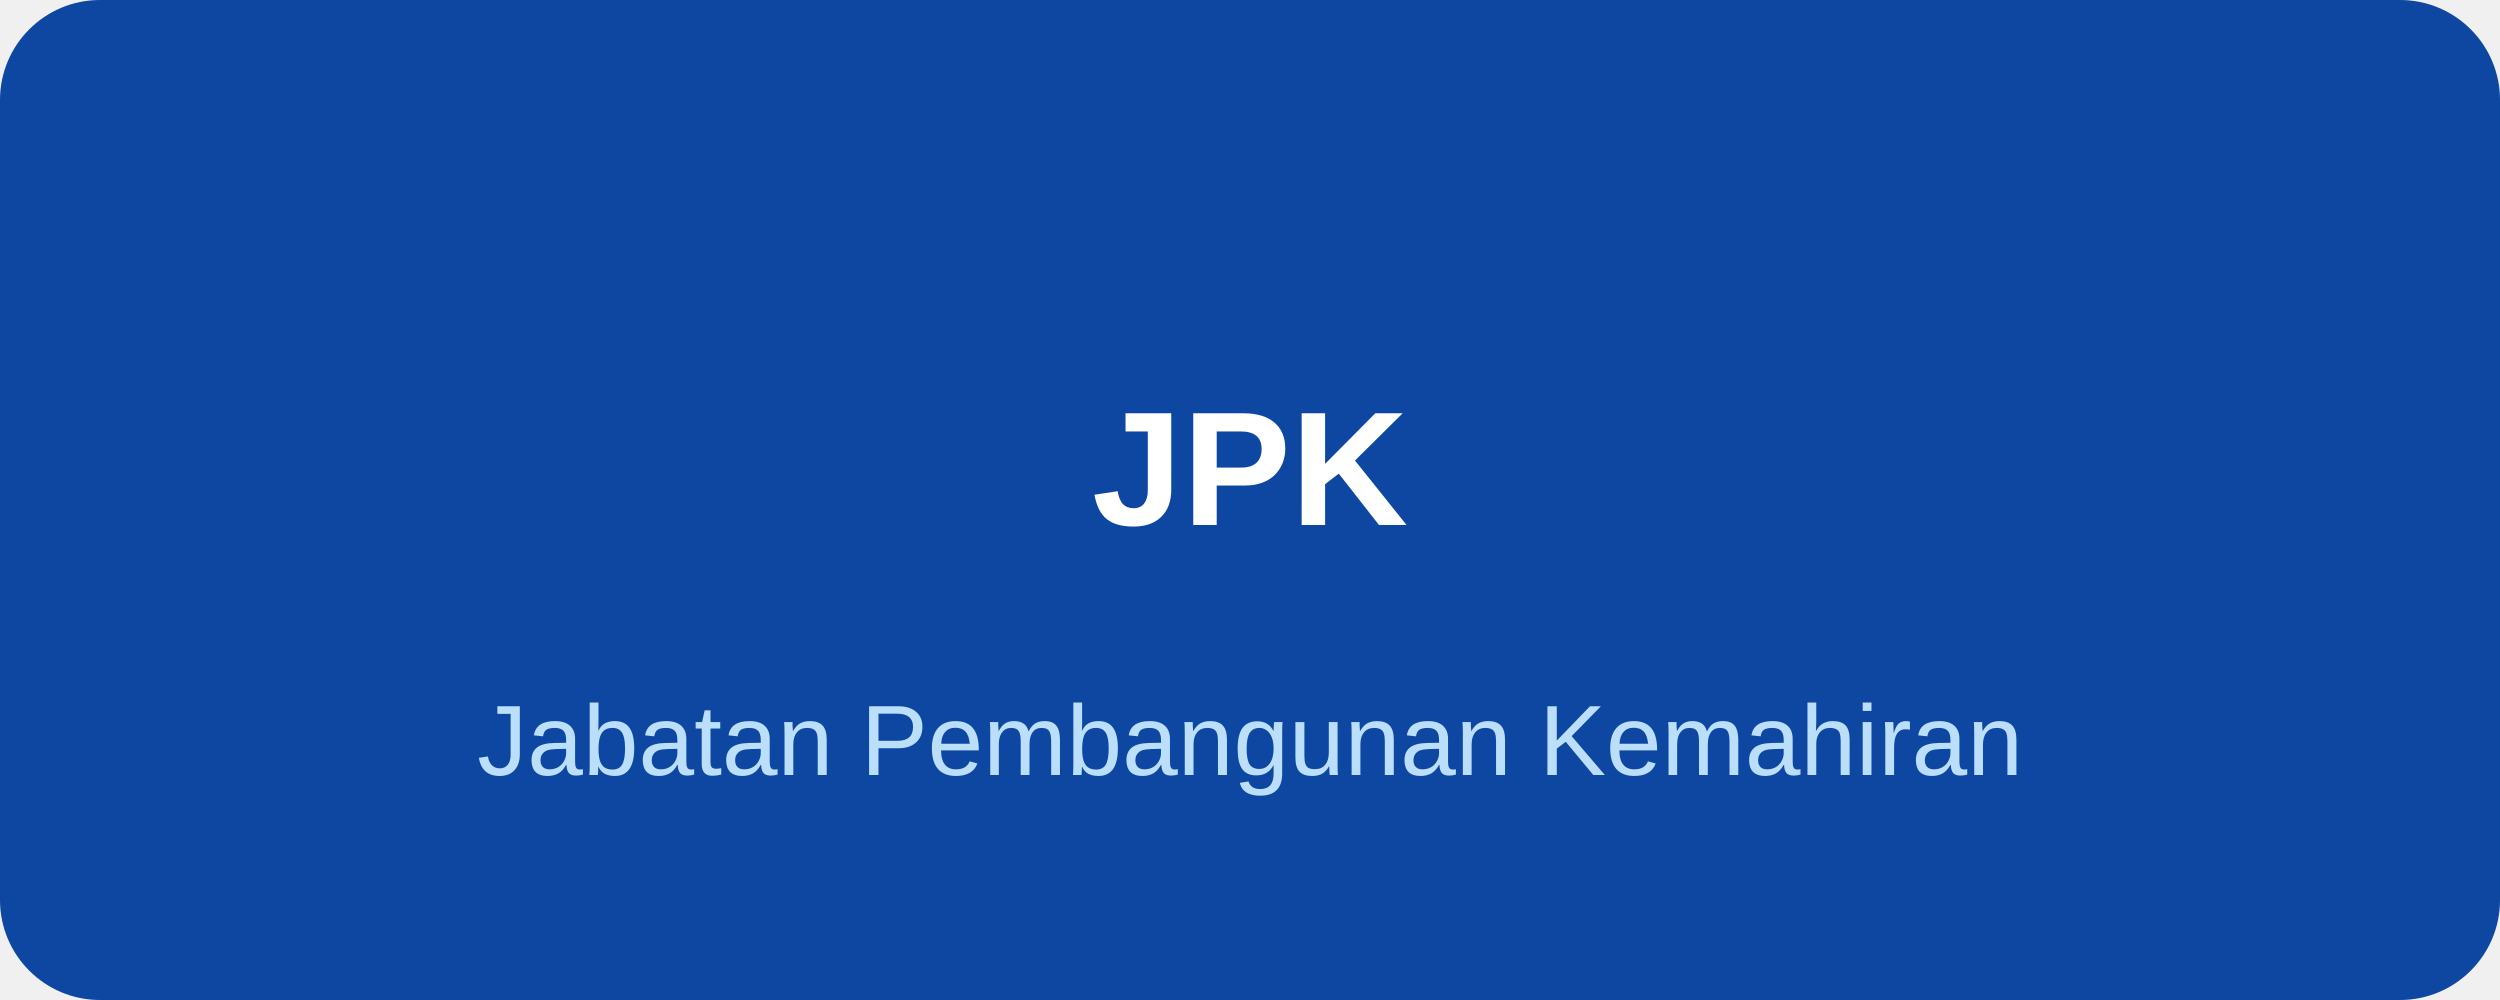
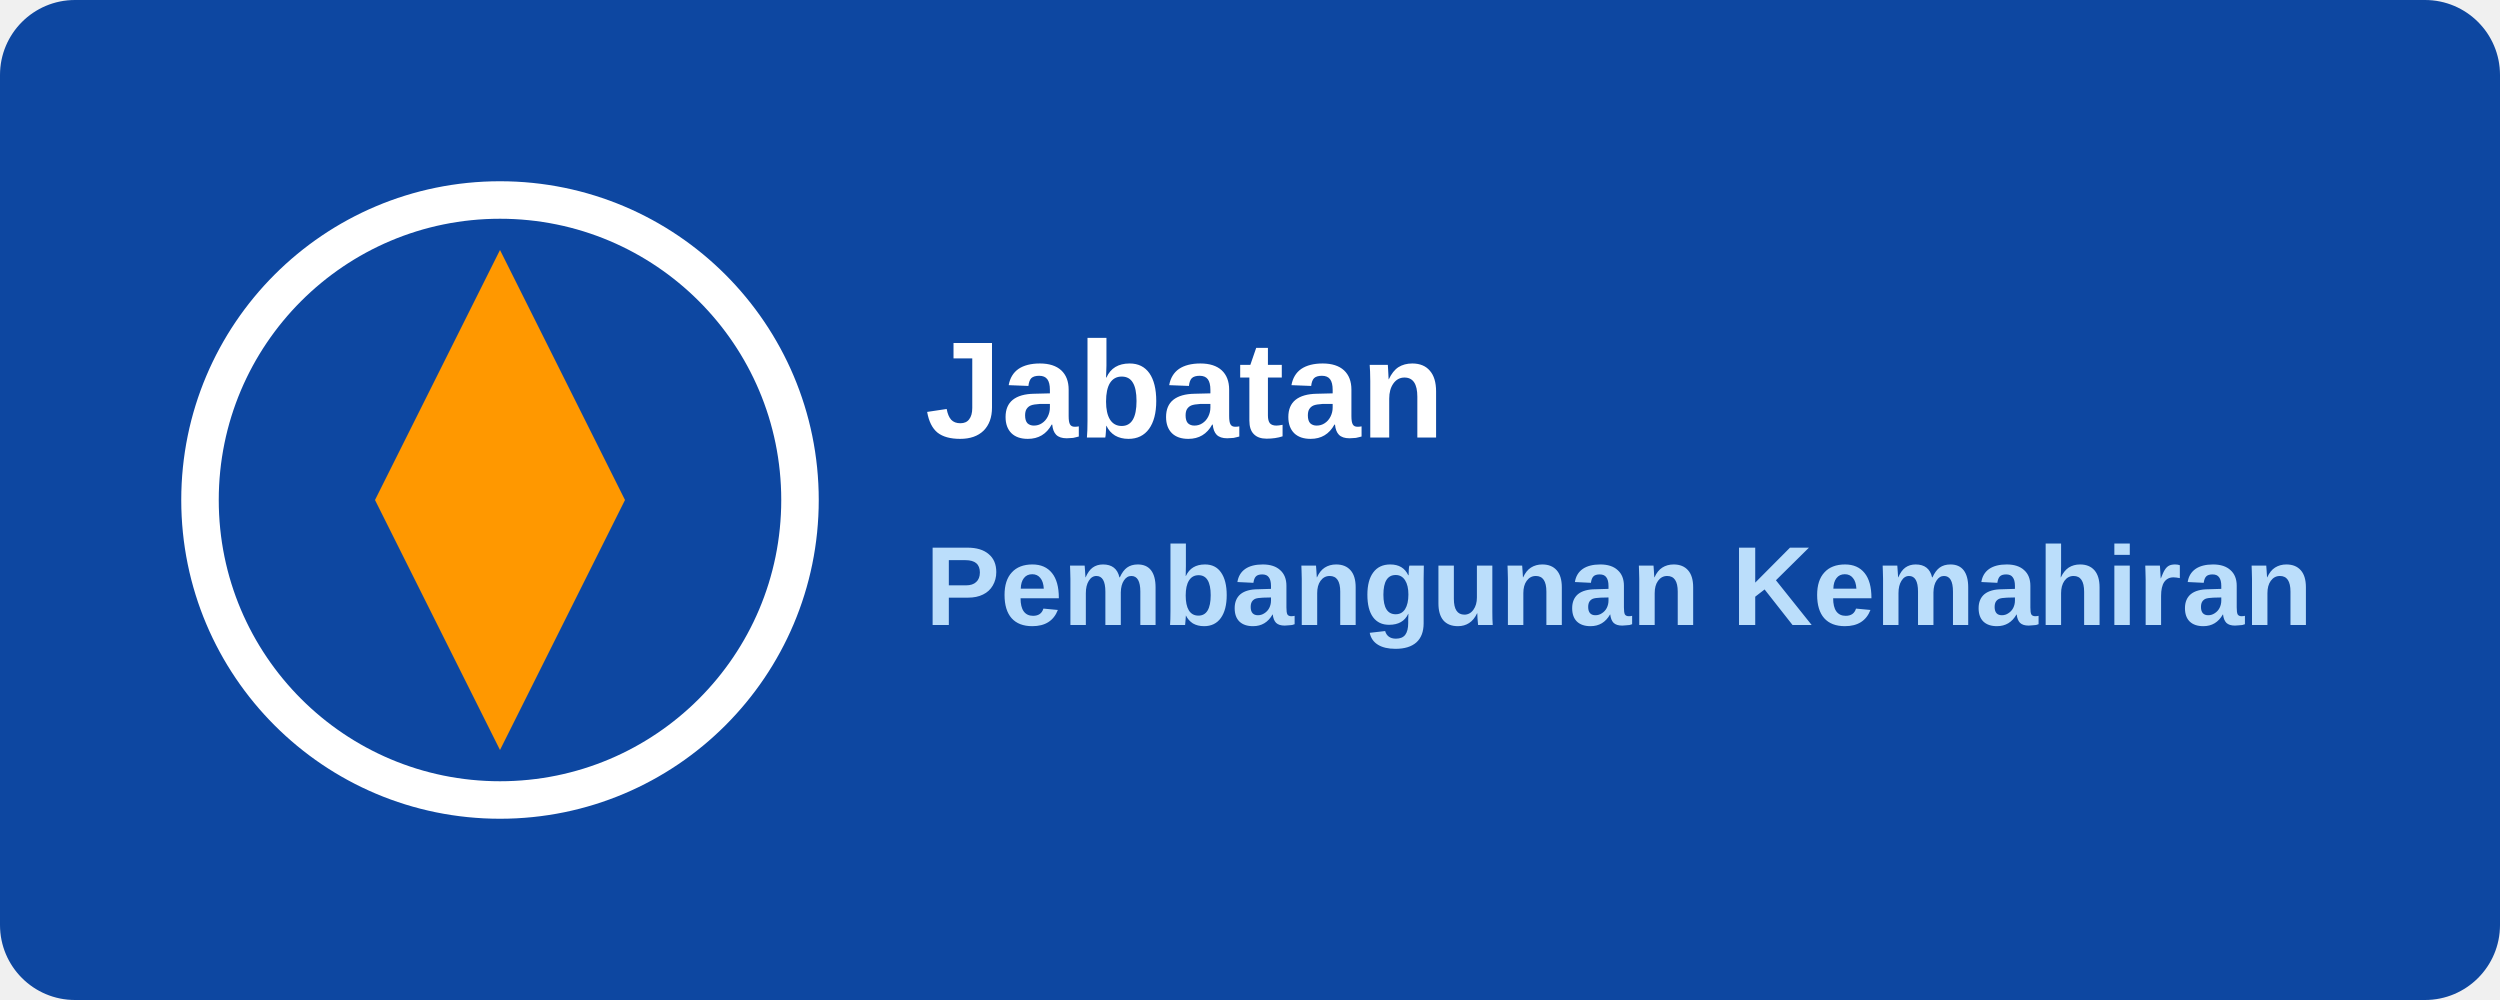
<svg xmlns="http://www.w3.org/2000/svg" viewBox="0 0 200 80" fill="none">
-   <rect width="200" height="80" rx="8" fill="#0d47a1" />
-   <text x="100" y="42" text-anchor="middle" fill="#ffffff" font-family="Arial,sans-serif" font-size="13" font-weight="bold">JPK</text>
-   <text x="100" y="62" text-anchor="middle" fill="#bbdefb" font-family="Arial,sans-serif" font-size="8">Jabatan Pembangunan Kemahiran</text>
+   <rect width="200" height="80" rx="6" fill="#0d47a1" />
+   <circle cx="40" cy="40" r="24" fill="none" stroke="#ffffff" stroke-width="3" />
+   <path d="M40 20 L50 40 L40 60 L30 40 Z" fill="#ff9800" />
+   <text x="74" y="35" fill="#ffffff" font-family="Arial,sans-serif" font-size="11" font-weight="bold">Jabatan</text>
+   <text x="74" y="50" fill="#bbdefb" font-family="Arial,sans-serif" font-size="9" font-weight="bold">Pembangunan Kemahiran</text>
</svg>
